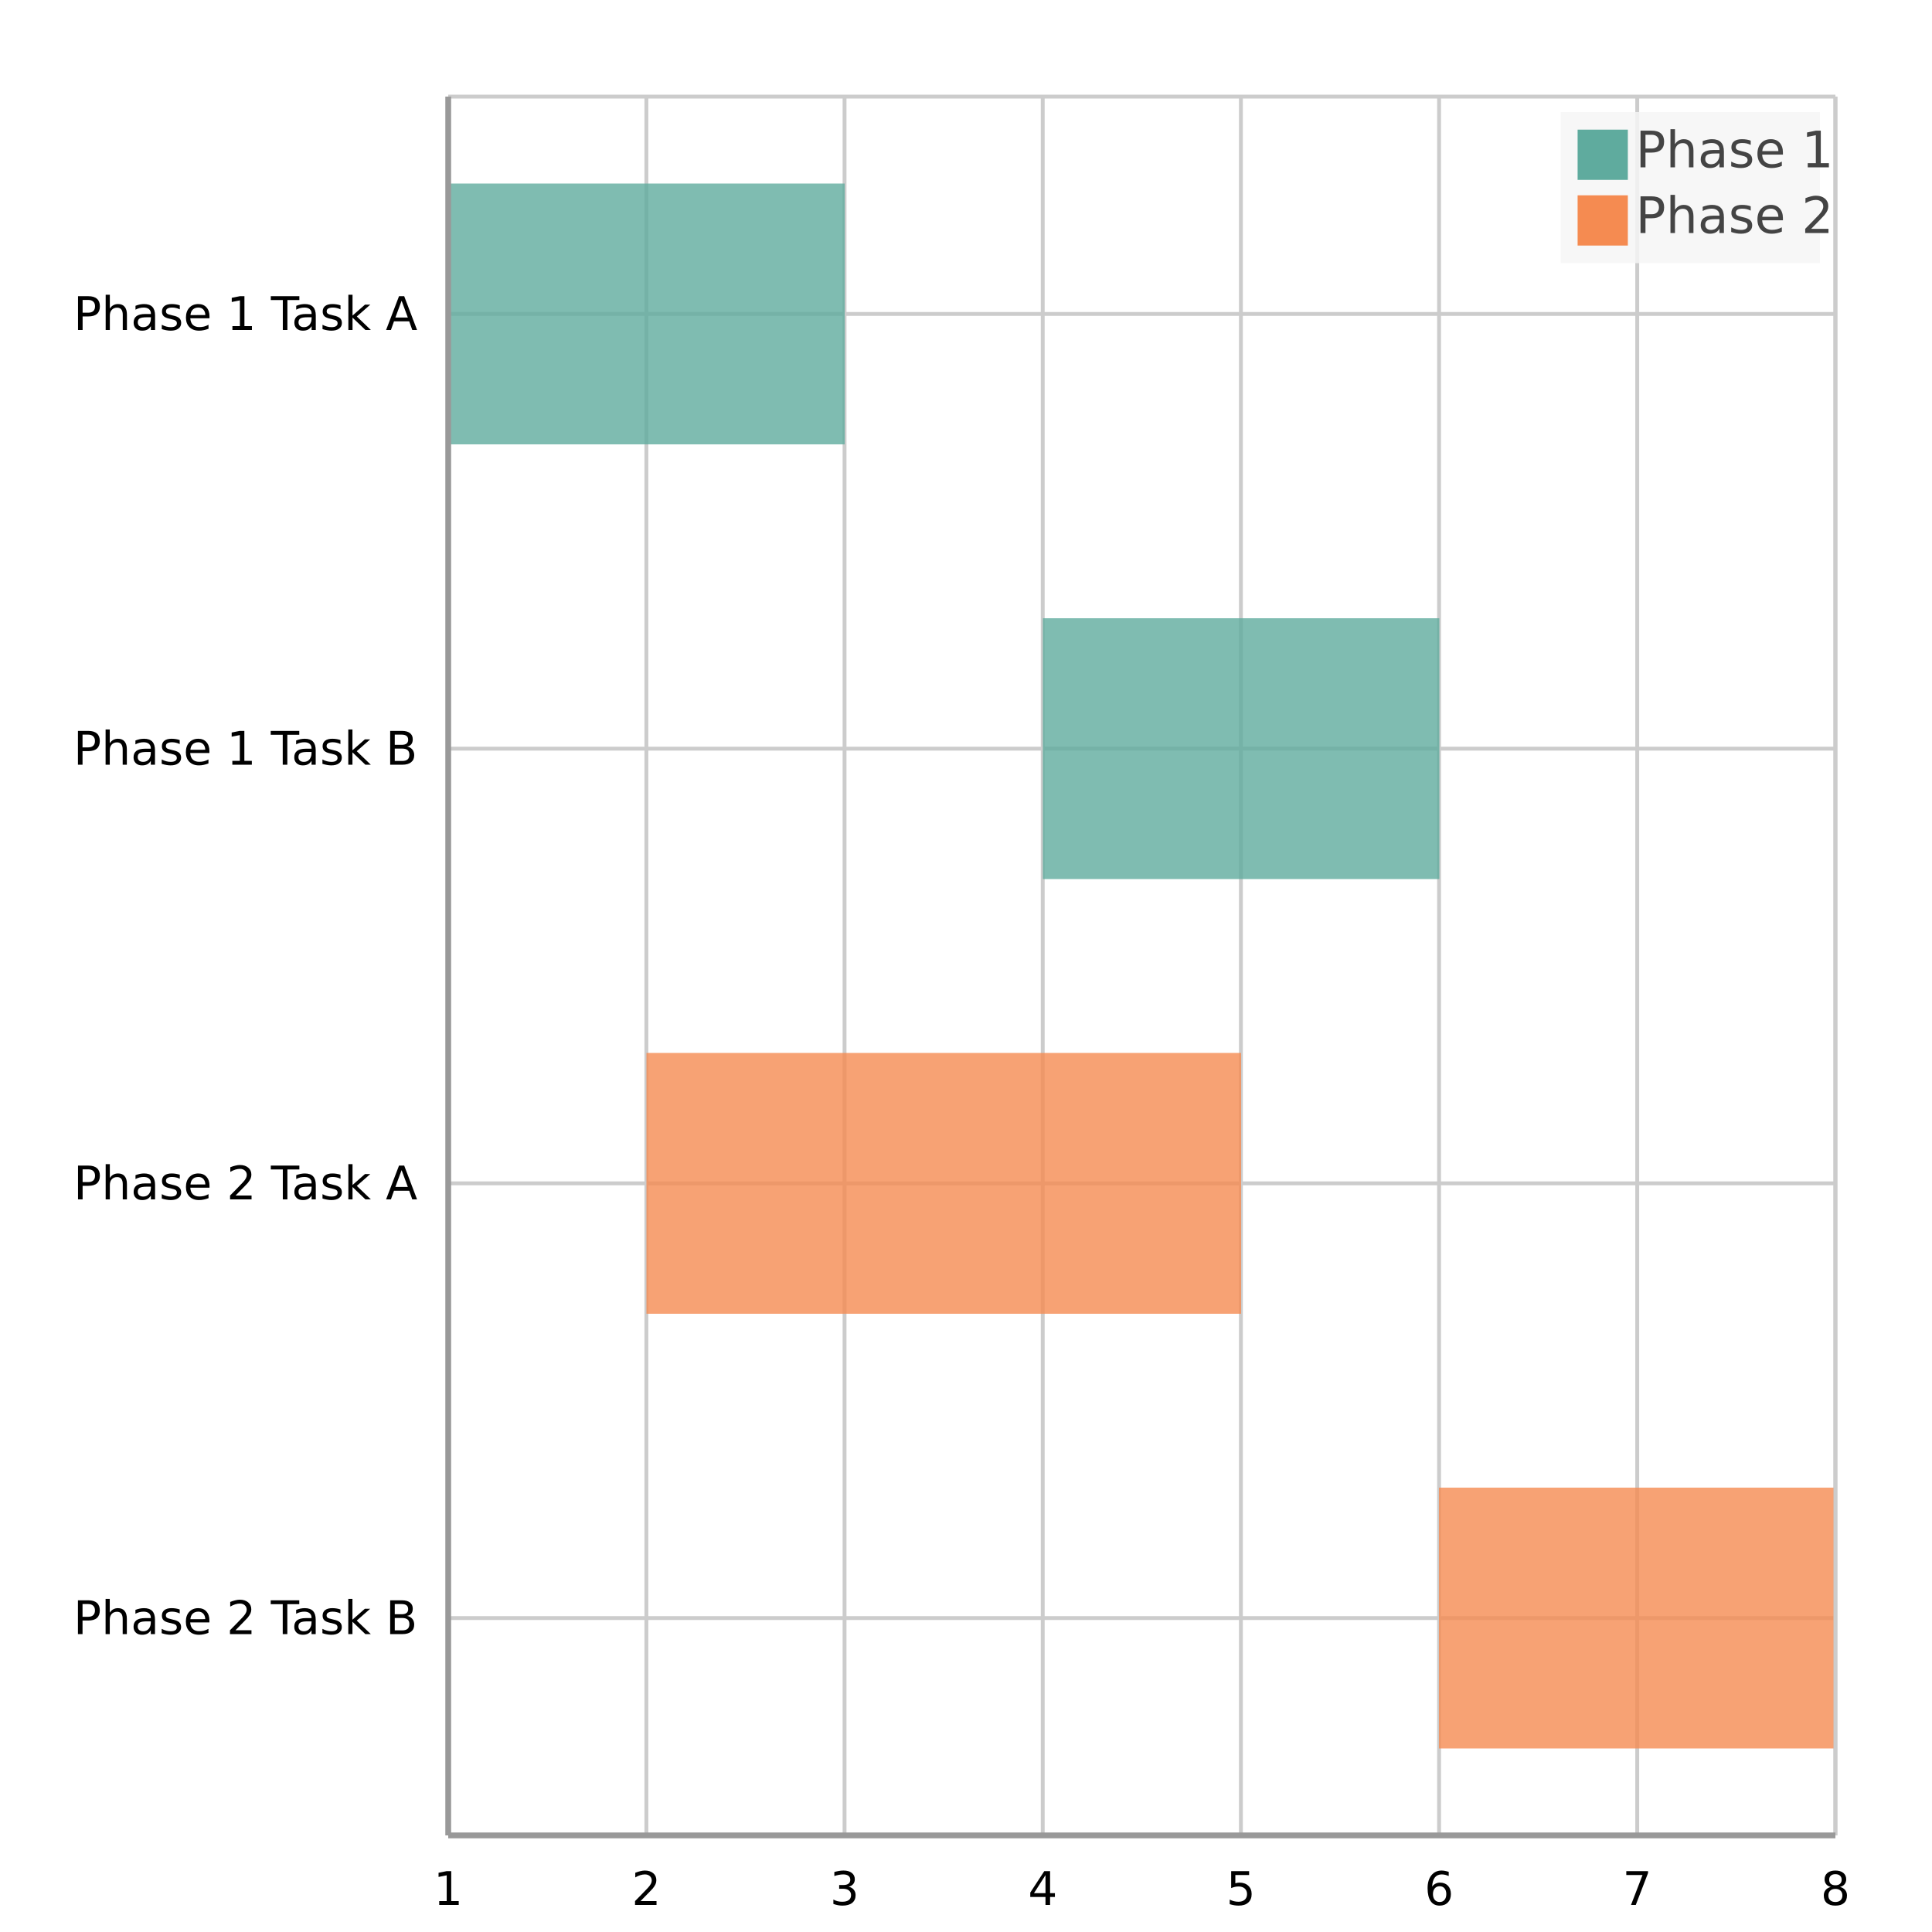
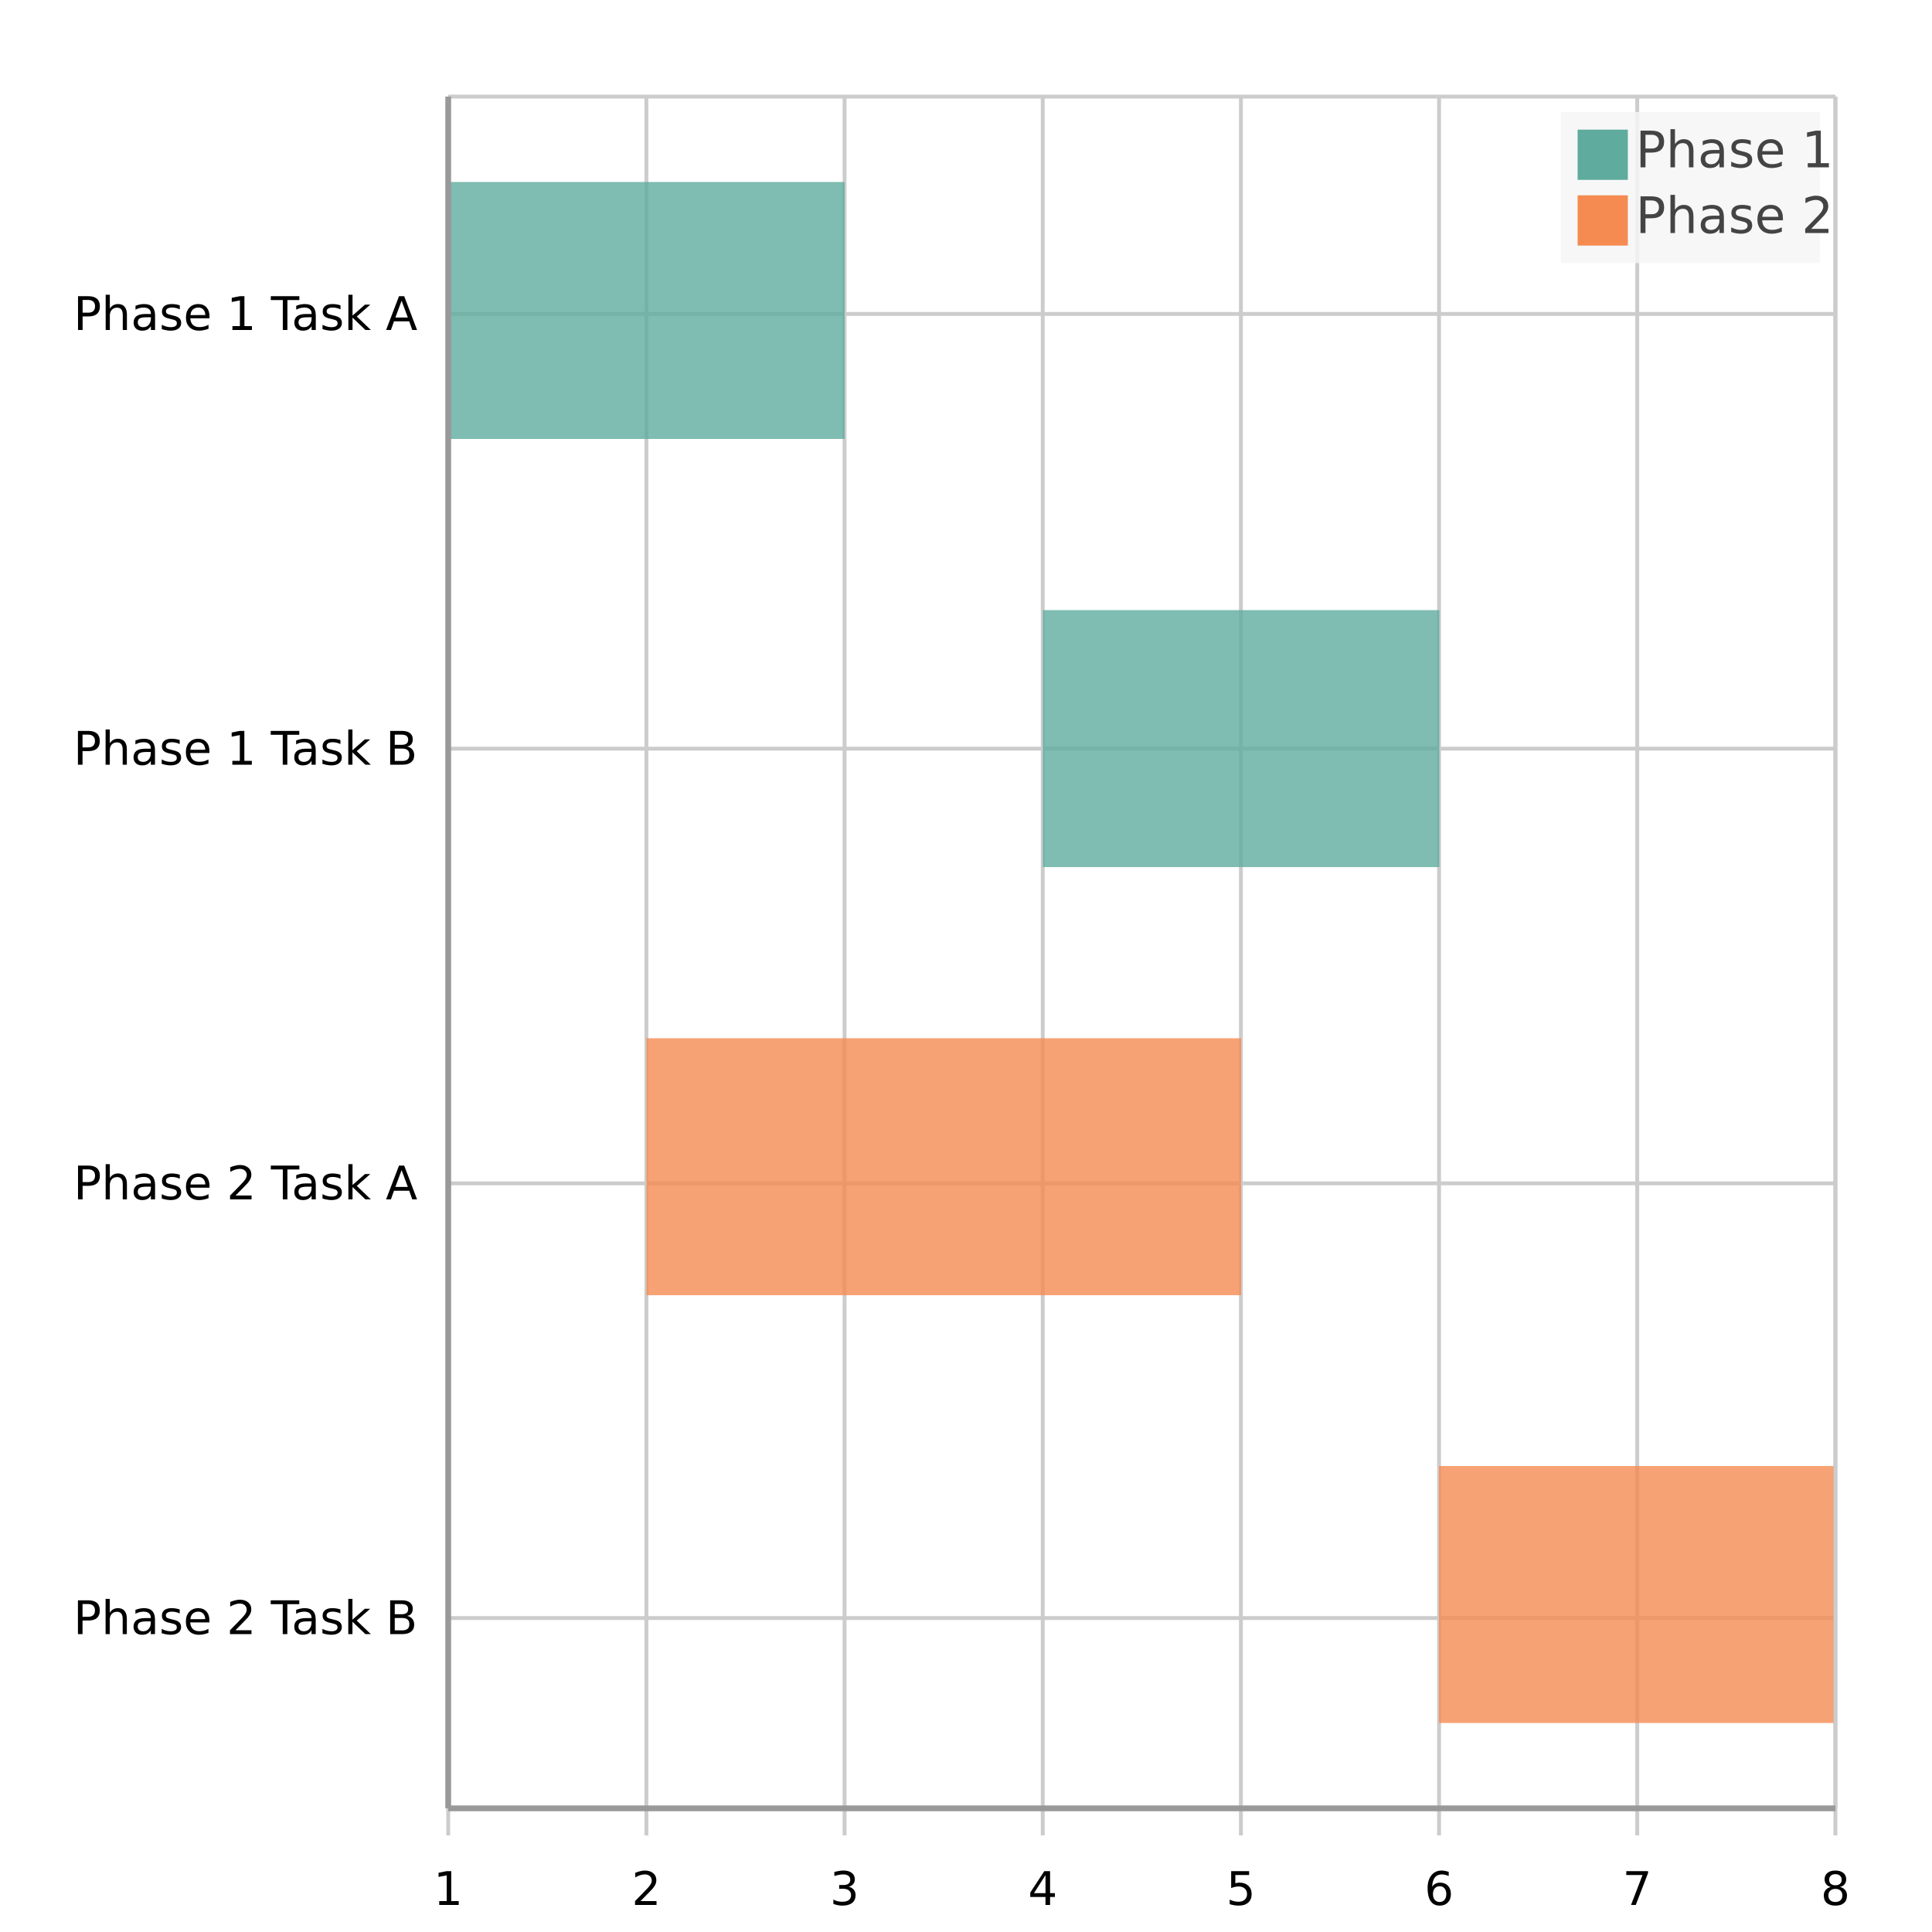
<svg xmlns="http://www.w3.org/2000/svg" width="500" height="500" viewBox="0 0 500 500">
  <path fill="#FFFFFF" d="M0 0 h500 v500 h-500 v-500Z" />
  <defs>
    <clipPath id="plot-clip">
-       <rect x="0" y="0" width="359.0" height="450.0" />
+       <rect x="0" y="0" width="359.0" height="443.0" />
    </clipPath>
  </defs>
  <g>
    <path stroke="#cccccc" stroke-dasharray="None" d="M0 56.25 h359.0 M0 168.75 h359.0 M0 281.25 h359.0 M0 393.75 h359.0" transform="translate(116, 25.0)" />
    <g font-size="12" font-family="DejaVu Sans, sans-serif" fill="#000000" transform="translate(110, 25.0)">
      <text x="0" y="56.25" dominant-baseline="central" transform="translate(-90.98, 0)">Phase 1 Task A</text>
      <text x="0" y="168.75" dominant-baseline="central" transform="translate(-91, 0)">Phase 1 Task B</text>
      <text x="0" y="281.25" dominant-baseline="central" transform="translate(-90.98, 0)">Phase 2 Task A</text>
      <text x="0" y="393.75" dominant-baseline="central" transform="translate(-91, 0)">Phase 2 Task B</text>
    </g>
  </g>
  <g>
    <path stroke="#cccccc" stroke-dasharray="None" d="M359.0 0 v450.0 M307.714 0 v450.0 M256.429 0 v450.0 M205.143 0 v450.0 M153.857 0 v450.0 M102.571 0 v450.0 M51.286 0 v450.0 M0.0 0 v450.0 M359.0 0 v450.0" transform="translate(116, 25.0)" />
    <g font-size="12" font-family="DejaVu Sans, sans-serif" fill="#000000" transform="translate(116, 43.0)">
      <text x="359.0" y="450.0" transform="translate(-3.815, 0)">8</text>
      <text x="307.714" y="450.0" transform="translate(-3.815, 0)">7</text>
      <text x="256.429" y="450.0" transform="translate(-3.815, 0)">6</text>
      <text x="205.143" y="450.0" transform="translate(-3.815, 0)">5</text>
      <text x="153.857" y="450.0" transform="translate(-3.815, 0)">4</text>
      <text x="102.571" y="450.0" transform="translate(-3.815, 0)">3</text>
      <text x="51.286" y="450.0" transform="translate(-3.815, 0)">2</text>
      <text x="0.0" y="450.0" transform="translate(-3.815, 0)">1</text>
    </g>
  </g>
  <g transform="translate(116, 25.0)">
    <g opacity="0.8">
-       <path d="M0.0 22.5 h102.6 v67.5 h-102.6 v-67.5Z M153.9 135.0 h102.6 v67.5 h-102.6 v-67.5Z" fill="#5fab9e" />
-       <path d="M51.3 247.5 h153.9 v67.5 h-153.9 v-67.5Z M256.4 360.0 h102.6 v67.5 h-102.6 v-67.5Z" fill="#f58b51" />
+       <path d="M0.0 22.1 h102.6 v66.5 h-102.6 v-66.5Z M153.9 132.9 h102.6 v66.5 h-102.6 v-66.5Z" fill="#5fab9e" />
+       <path d="M51.3 243.7 h153.9 v66.5 h-153.9 v-66.5Z M256.4 354.4 h102.6 v66.5 h-102.6 v-66.5Z" fill="#f58b51" />
    </g>
-     <path stroke="#CCCCCC" stroke-dasharray="None" d="M0 450.0 h359.0" />
+     <path stroke="#CCCCCC" stroke-dasharray="None" d="M0 443.0 h359.0" />
    <path stroke="#CCCCCC" stroke-dasharray="None" d="M0 0 h359.0" />
-     <path stroke="#CCCCCC" stroke-dasharray="None" d="M0 0 v450.0" />
-     <path stroke="#CCCCCC" stroke-dasharray="None" d="M359.0 0 v450.0" />
+     <path stroke="#CCCCCC" stroke-dasharray="None" d="M0 0 v443.0" />
+     <path stroke="#CCCCCC" stroke-dasharray="None" d="M359.0 0 v443.0" />
  </g>
  <g>
    <rect transform="translate(-4.3755, -2.55)" x="408.284" y="31.55" width="67.091" height="39.1" fill="#f5f5f5" fill-opacity="0.85" stroke="none" />
    <g>
      <rect y="33.55" x="408.284" width="13" height="13" fill="#5fab9e" />
      <text y="43.3" x="423.284" font-size="13" font-family="DejaVu Sans, sans-serif" fill="#444444">Phase 1</text>
    </g>
    <g>
      <rect y="50.55" x="408.284" width="13" height="13" fill="#f58b51" />
      <text y="60.3" x="423.284" font-size="13" font-family="DejaVu Sans, sans-serif" fill="#444444">Phase 2</text>
    </g>
  </g>
-   <path d="M116 25.0 v450.0 M116 475.0 h359.0" stroke="#999" stroke-width="1.5" fill="none" />
+   <path d="M116 25.0 v443.0 M116 468.0 h359.0" stroke="#999" stroke-width="1.5" fill="none" />
</svg>
